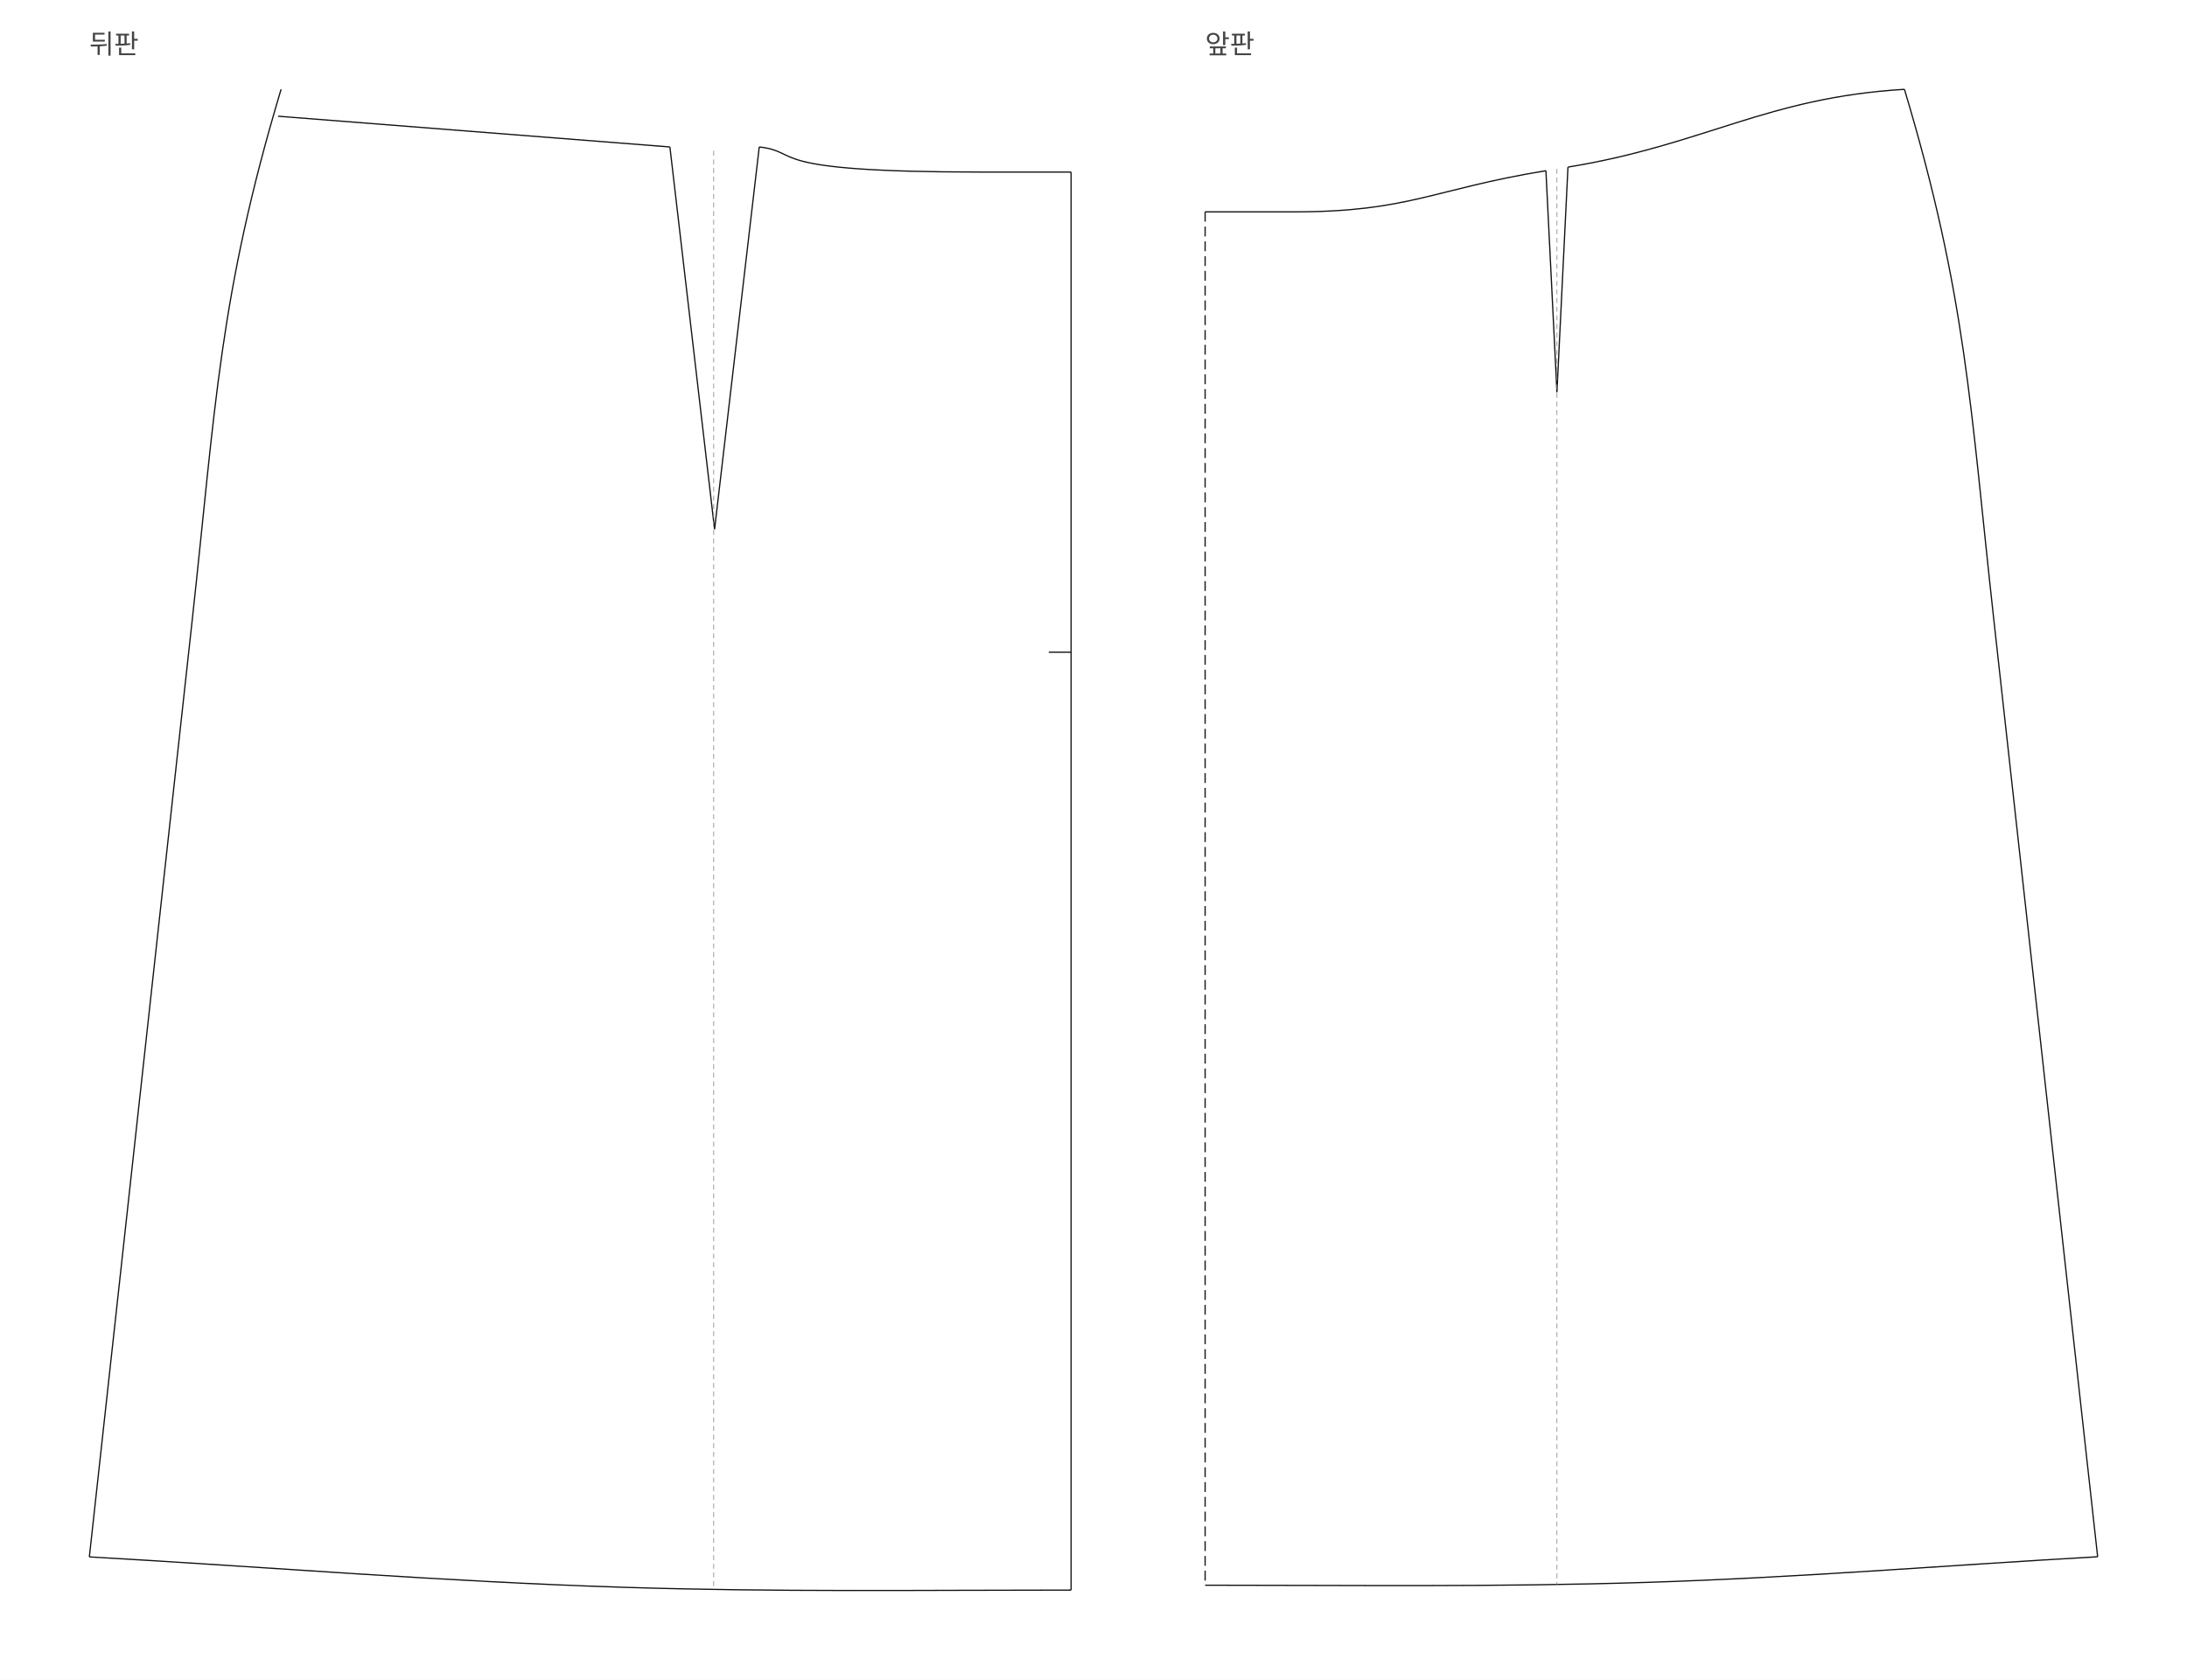
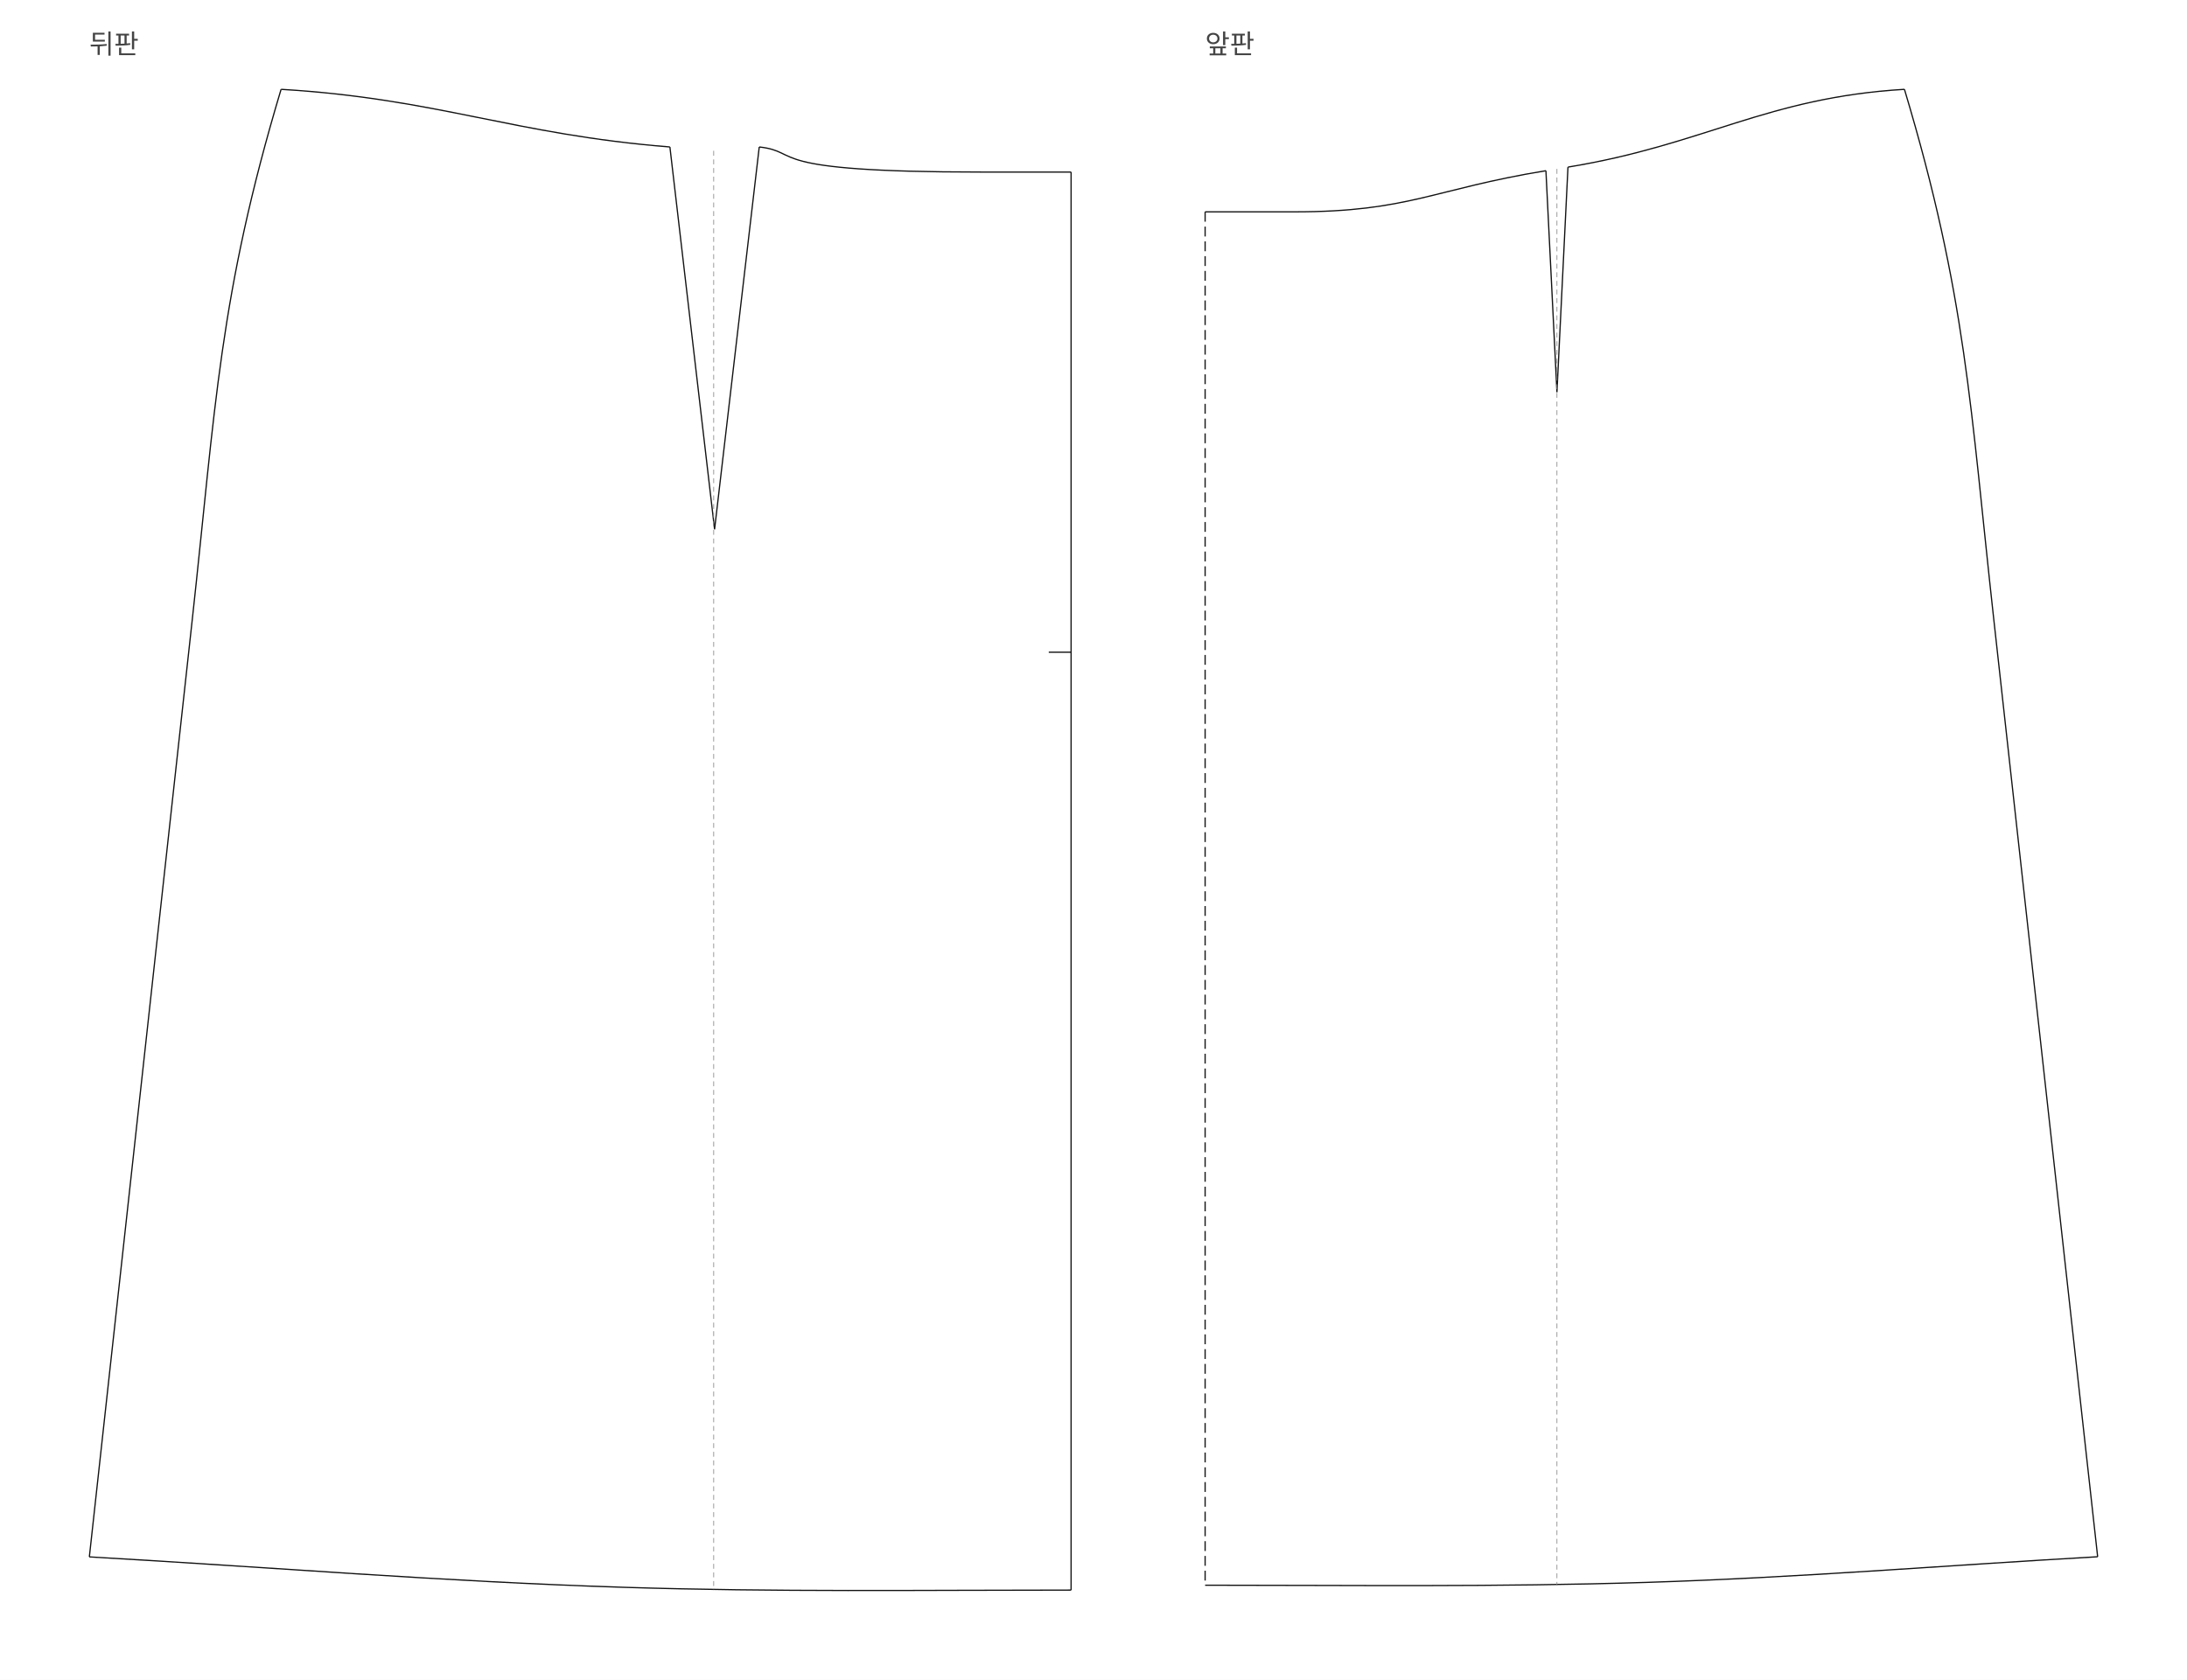
<svg xmlns="http://www.w3.org/2000/svg" width="621.703mm" height="477.668mm" viewBox="0 0 621.703 477.668">
  <rect width="100%" height="100%" fill="white" />
  <g id="뒤판">
    <g id="outline" fill="none" stroke="#111" stroke-width="0.35">
      <path d="M304.483 48.926L304.483 452.151" />
      <path d="M304.483 48.926C298.387 48.926 294.577 48.926 279.083 48.926C215.433 48.926 228.484 43.216 215.834 41.789" />
-       <path d="M190.434 41.789L79.058 33.051" />
+       <path d="M190.434 41.789C145.879 38.253 124.519 28.077 79.904 25.4" />
      <path d="M79.904 25.4C62.293 84.105 61.308 115.6 54.62 176.524C44.685 267.028 35.335 352.208 25.4 442.712" />
      <path d="M304.483 452.151C261.319 452.151 220.675 452.725 177.532 451.365C125.749 449.733 77.125 445.654 25.4 442.712" />
    </g>
    <g id="dart" fill="none" stroke="#111" stroke-width="0.35">
      <path d="M215.834 41.789L203.134 150.526L190.434 41.789" />
    </g>
    <g id="construction" fill="none" stroke="#888" stroke-width="0.21" stroke-dasharray="1.4,1.05">
      <path d="M202.883 42.878L202.883 452.151" />
    </g>
    <g id="notch" fill="none" stroke="#111" stroke-width="0.35">
      <path d="M304.483 185.451L298.133 185.451" />
    </g>
    <text x="25.4" y="15.24" font-size="7.62" font-family="sans-serif" fill="#444">뒤판</text>
  </g>
  <g id="앞판">
    <g id="outline" fill="none" stroke="#111" stroke-width="0.35">
      <path d="M342.583 60.238C350.965 60.238 359.601 60.238 367.983 60.238C400.576 60.238 407.297 53.805 439.462 48.541" />
      <path d="M445.729 47.516C484.483 41.174 502.18 27.752 541.38 25.4" />
      <path d="M541.38 25.4C558.991 84.105 560.067 115.581 566.816 176.499C576.841 266.997 586.277 352.172 596.303 442.67" />
      <path d="M342.583 450.763C385.207 450.763 425.342 451.309 467.945 449.964C511.635 448.584 552.661 445.15 596.303 442.67" />
    </g>
    <g id="dart" fill="none" stroke="#111" stroke-width="0.35">
      <path d="M439.462 48.541L442.595 111.528L445.729 47.516" />
    </g>
    <g id="construction" fill="none" stroke="#888" stroke-width="0.21" stroke-dasharray="1.4,1.05">
      <path d="M442.595 48.028L442.595 450.763" />
    </g>
    <g id="fold" fill="none" stroke="#111" stroke-width="0.35" stroke-dasharray="2.8,1.4">
      <path d="M342.583 60.238L342.583 450.763" />
    </g>
    <text x="342.583" y="15.24" font-size="7.62" font-family="sans-serif" fill="#444">앞판</text>
  </g>
</svg>
